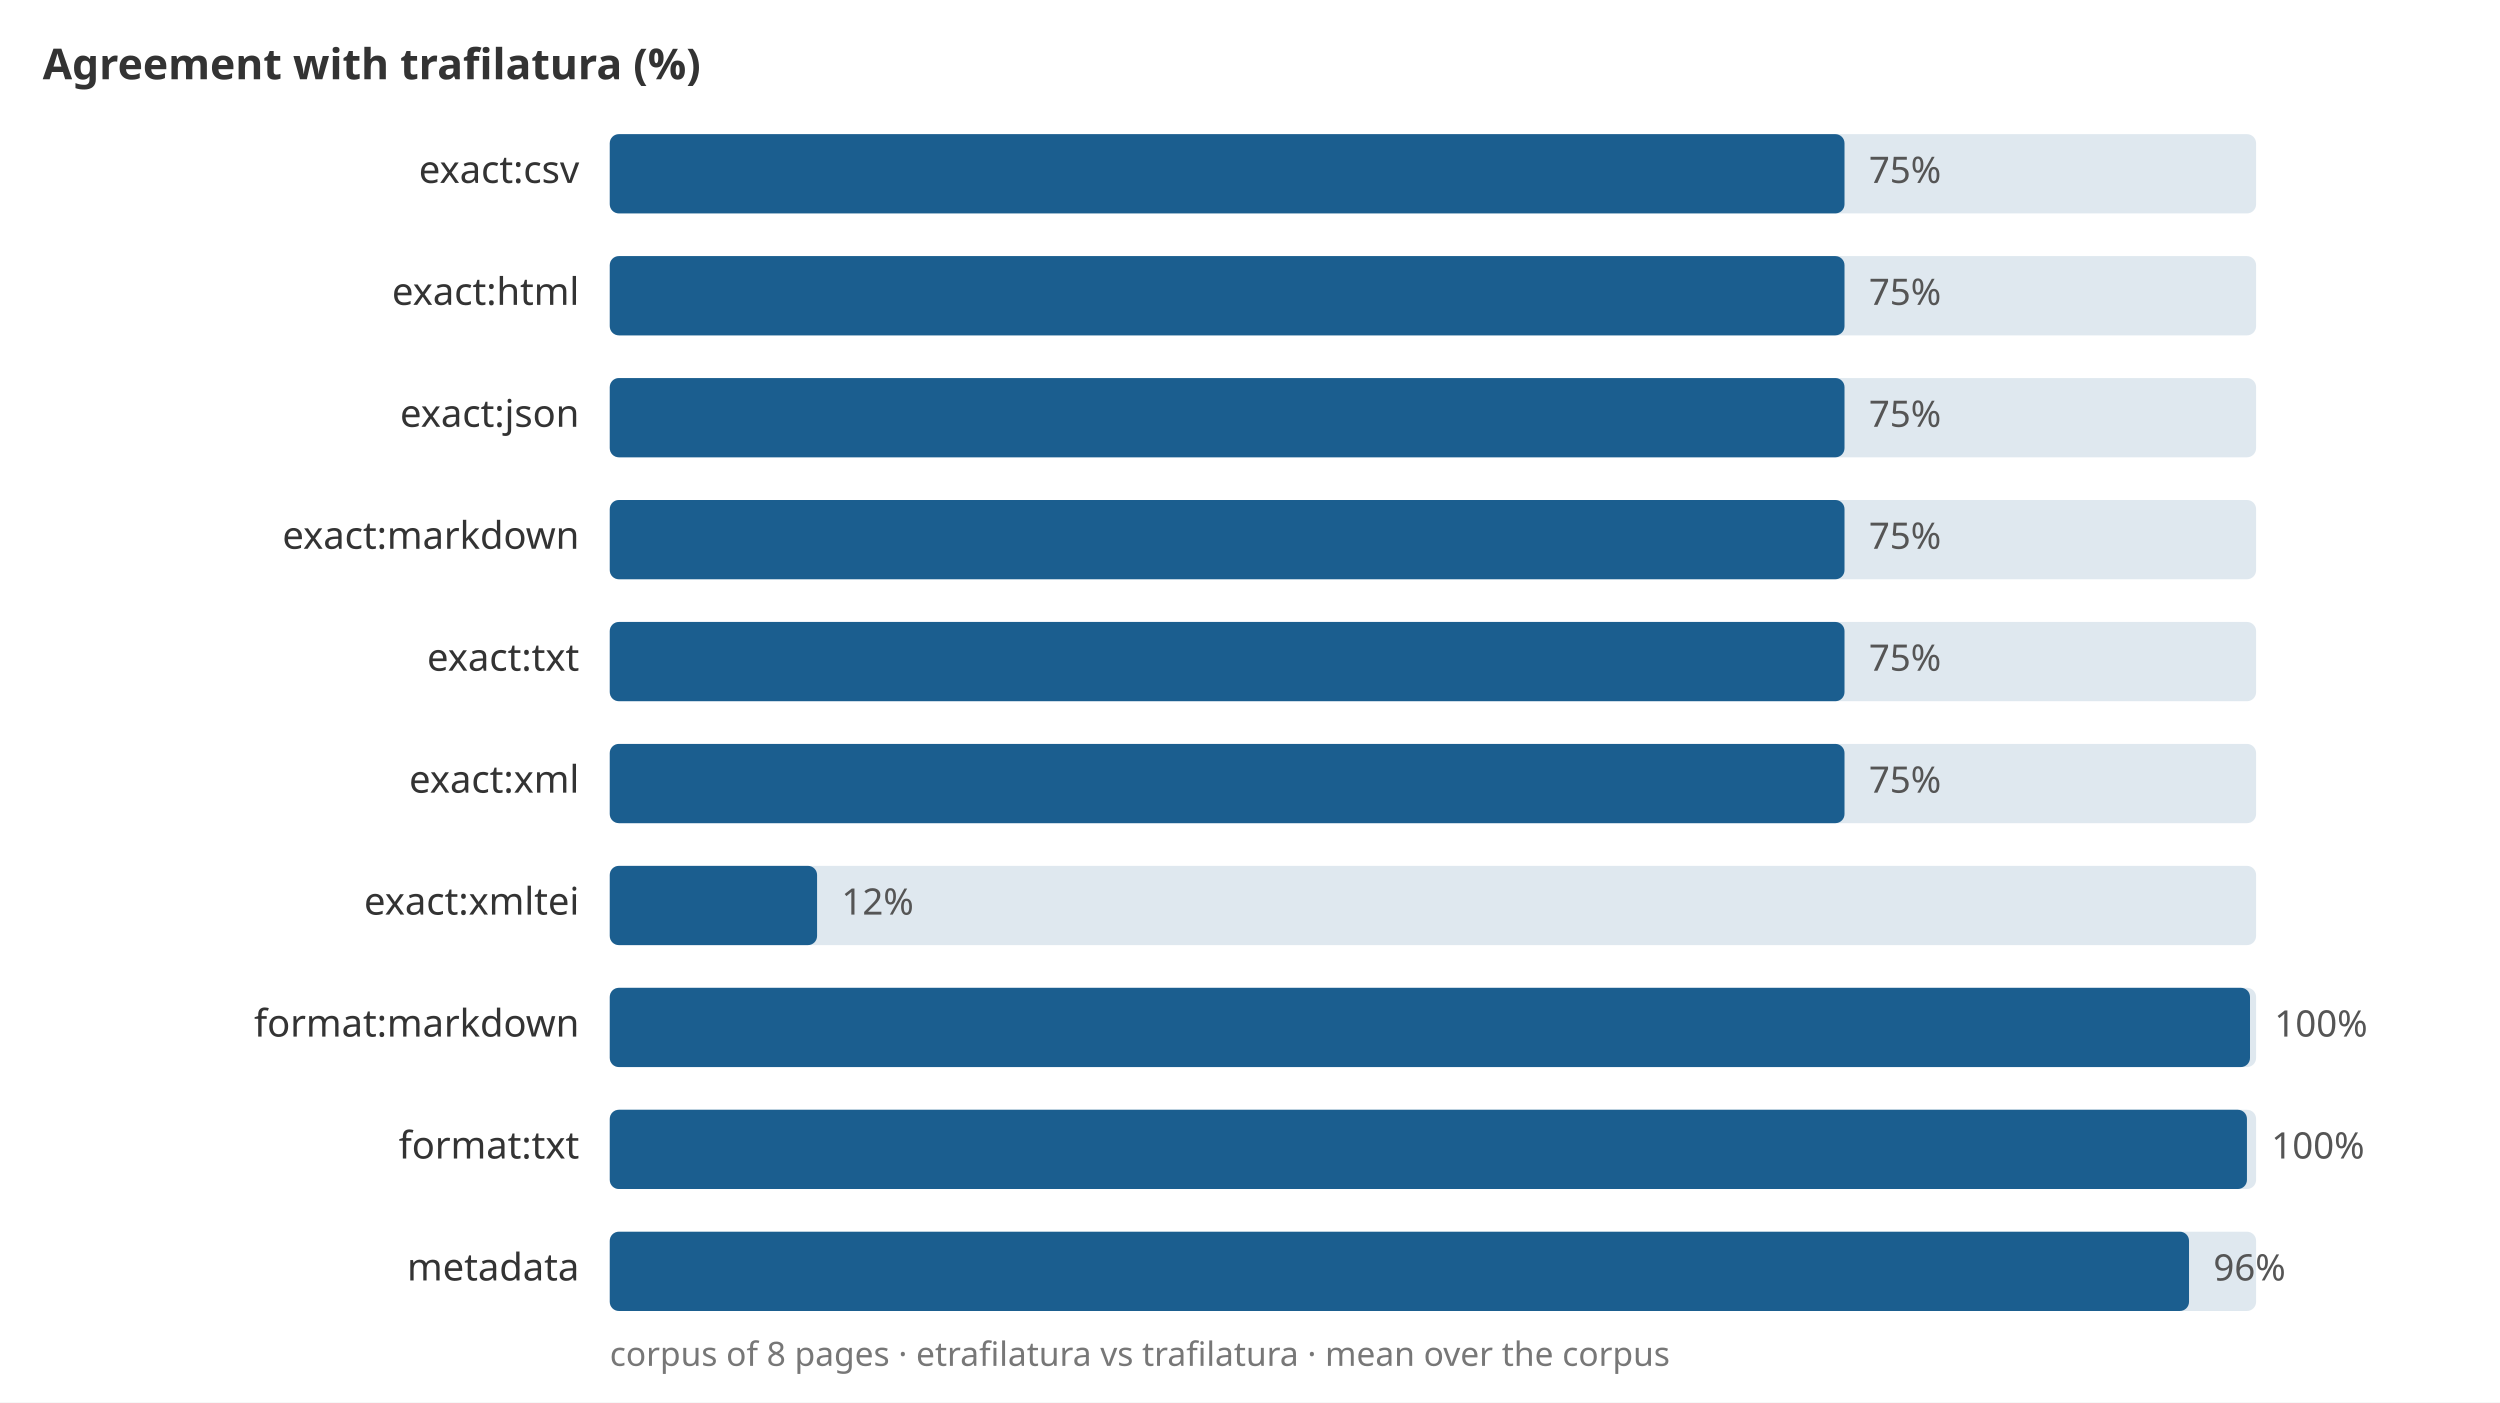
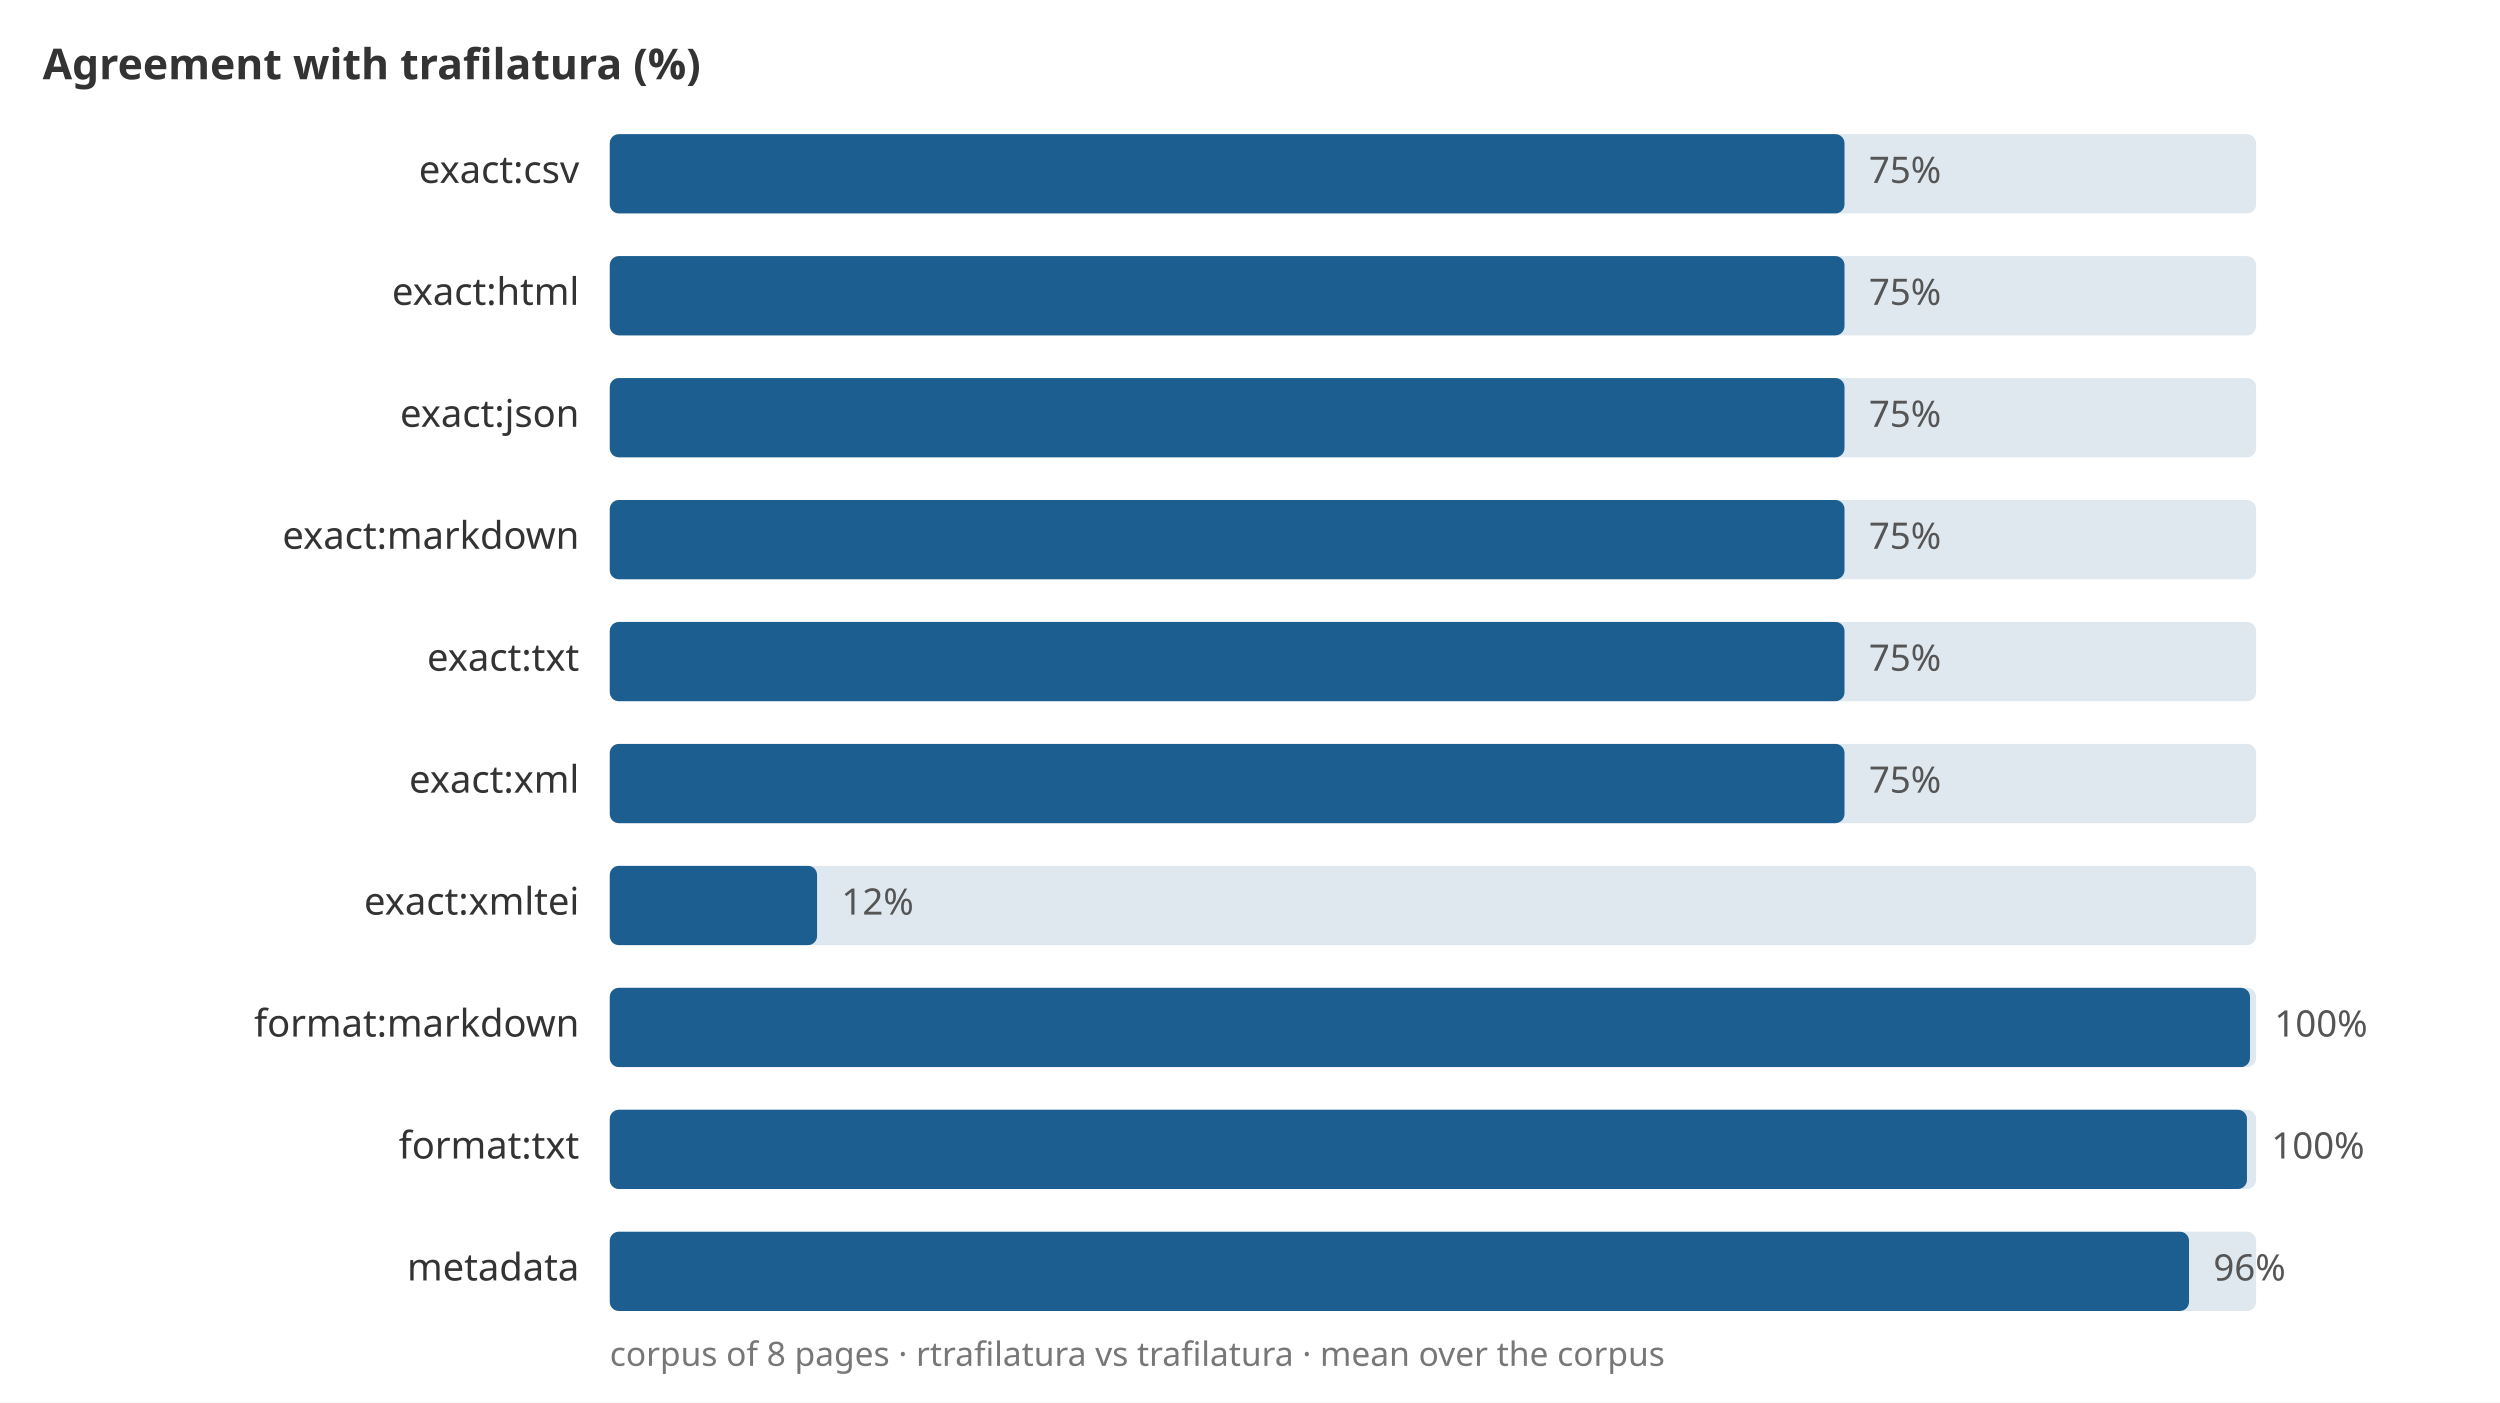
<svg xmlns="http://www.w3.org/2000/svg" width="820" height="460" role="img">
  <rect width="100%" height="100%" fill="#ffffff" />
  <text x="14" y="26" font-family="sans-serif" font-size="14" font-weight="bold" fill="#333">Agreement with trafilatura (%)</text>
  <text x="190" y="60" text-anchor="end" font-family="sans-serif" font-size="12.5" fill="#333">exact:csv</text>
  <rect x="200" y="44" width="540" height="26" rx="3" fill="#dfe8ef" />
  <rect x="200" y="44" width="405" height="26" rx="3" fill="#1b5e8f" />
  <text x="613" y="60" font-family="sans-serif" font-size="12" fill="#555">75%</text>
  <text x="190" y="100" text-anchor="end" font-family="sans-serif" font-size="12.5" fill="#333">exact:html</text>
  <rect x="200" y="84" width="540" height="26" rx="3" fill="#dfe8ef" />
  <rect x="200" y="84" width="405" height="26" rx="3" fill="#1b5e8f" />
  <text x="613" y="100" font-family="sans-serif" font-size="12" fill="#555">75%</text>
  <text x="190" y="140" text-anchor="end" font-family="sans-serif" font-size="12.5" fill="#333">exact:json</text>
  <rect x="200" y="124" width="540" height="26" rx="3" fill="#dfe8ef" />
  <rect x="200" y="124" width="405" height="26" rx="3" fill="#1b5e8f" />
  <text x="613" y="140" font-family="sans-serif" font-size="12" fill="#555">75%</text>
  <text x="190" y="180" text-anchor="end" font-family="sans-serif" font-size="12.5" fill="#333">exact:markdown</text>
  <rect x="200" y="164" width="540" height="26" rx="3" fill="#dfe8ef" />
  <rect x="200" y="164" width="405" height="26" rx="3" fill="#1b5e8f" />
  <text x="613" y="180" font-family="sans-serif" font-size="12" fill="#555">75%</text>
  <text x="190" y="220" text-anchor="end" font-family="sans-serif" font-size="12.5" fill="#333">exact:txt</text>
  <rect x="200" y="204" width="540" height="26" rx="3" fill="#dfe8ef" />
  <rect x="200" y="204" width="405" height="26" rx="3" fill="#1b5e8f" />
  <text x="613" y="220" font-family="sans-serif" font-size="12" fill="#555">75%</text>
  <text x="190" y="260" text-anchor="end" font-family="sans-serif" font-size="12.5" fill="#333">exact:xml</text>
  <rect x="200" y="244" width="540" height="26" rx="3" fill="#dfe8ef" />
  <rect x="200" y="244" width="405" height="26" rx="3" fill="#1b5e8f" />
  <text x="613" y="260" font-family="sans-serif" font-size="12" fill="#555">75%</text>
  <text x="190" y="300" text-anchor="end" font-family="sans-serif" font-size="12.5" fill="#333">exact:xmltei</text>
  <rect x="200" y="284" width="540" height="26" rx="3" fill="#dfe8ef" />
  <rect x="200" y="284" width="68" height="26" rx="3" fill="#1b5e8f" />
  <text x="276" y="300" font-family="sans-serif" font-size="12" fill="#555">12%</text>
  <text x="190" y="340" text-anchor="end" font-family="sans-serif" font-size="12.5" fill="#333">format:markdown</text>
  <rect x="200" y="324" width="540" height="26" rx="3" fill="#dfe8ef" />
  <rect x="200" y="324" width="538" height="26" rx="3" fill="#1b5e8f" />
  <text x="746" y="340" font-family="sans-serif" font-size="12" fill="#555">100%</text>
  <text x="190" y="380" text-anchor="end" font-family="sans-serif" font-size="12.5" fill="#333">format:txt</text>
  <rect x="200" y="364" width="540" height="26" rx="3" fill="#dfe8ef" />
  <rect x="200" y="364" width="537" height="26" rx="3" fill="#1b5e8f" />
  <text x="745" y="380" font-family="sans-serif" font-size="12" fill="#555">100%</text>
  <text x="190" y="420" text-anchor="end" font-family="sans-serif" font-size="12.5" fill="#333">metadata</text>
  <rect x="200" y="404" width="540" height="26" rx="3" fill="#dfe8ef" />
  <rect x="200" y="404" width="518" height="26" rx="3" fill="#1b5e8f" />
  <text x="726" y="420" font-family="sans-serif" font-size="12" fill="#555">96%</text>
-   <text x="200" y="448" font-family="sans-serif" font-size="11" fill="#777">corpus of 8 pages · etrafilatura vs trafilatura · mean over the corpus</text>
+   <text x="200" y="448" font-family="sans-serif" font-size="11" fill="#777">corpus of 8 pages · rtrafilatura vs trafilatura · mean over the corpus</text>
</svg>
